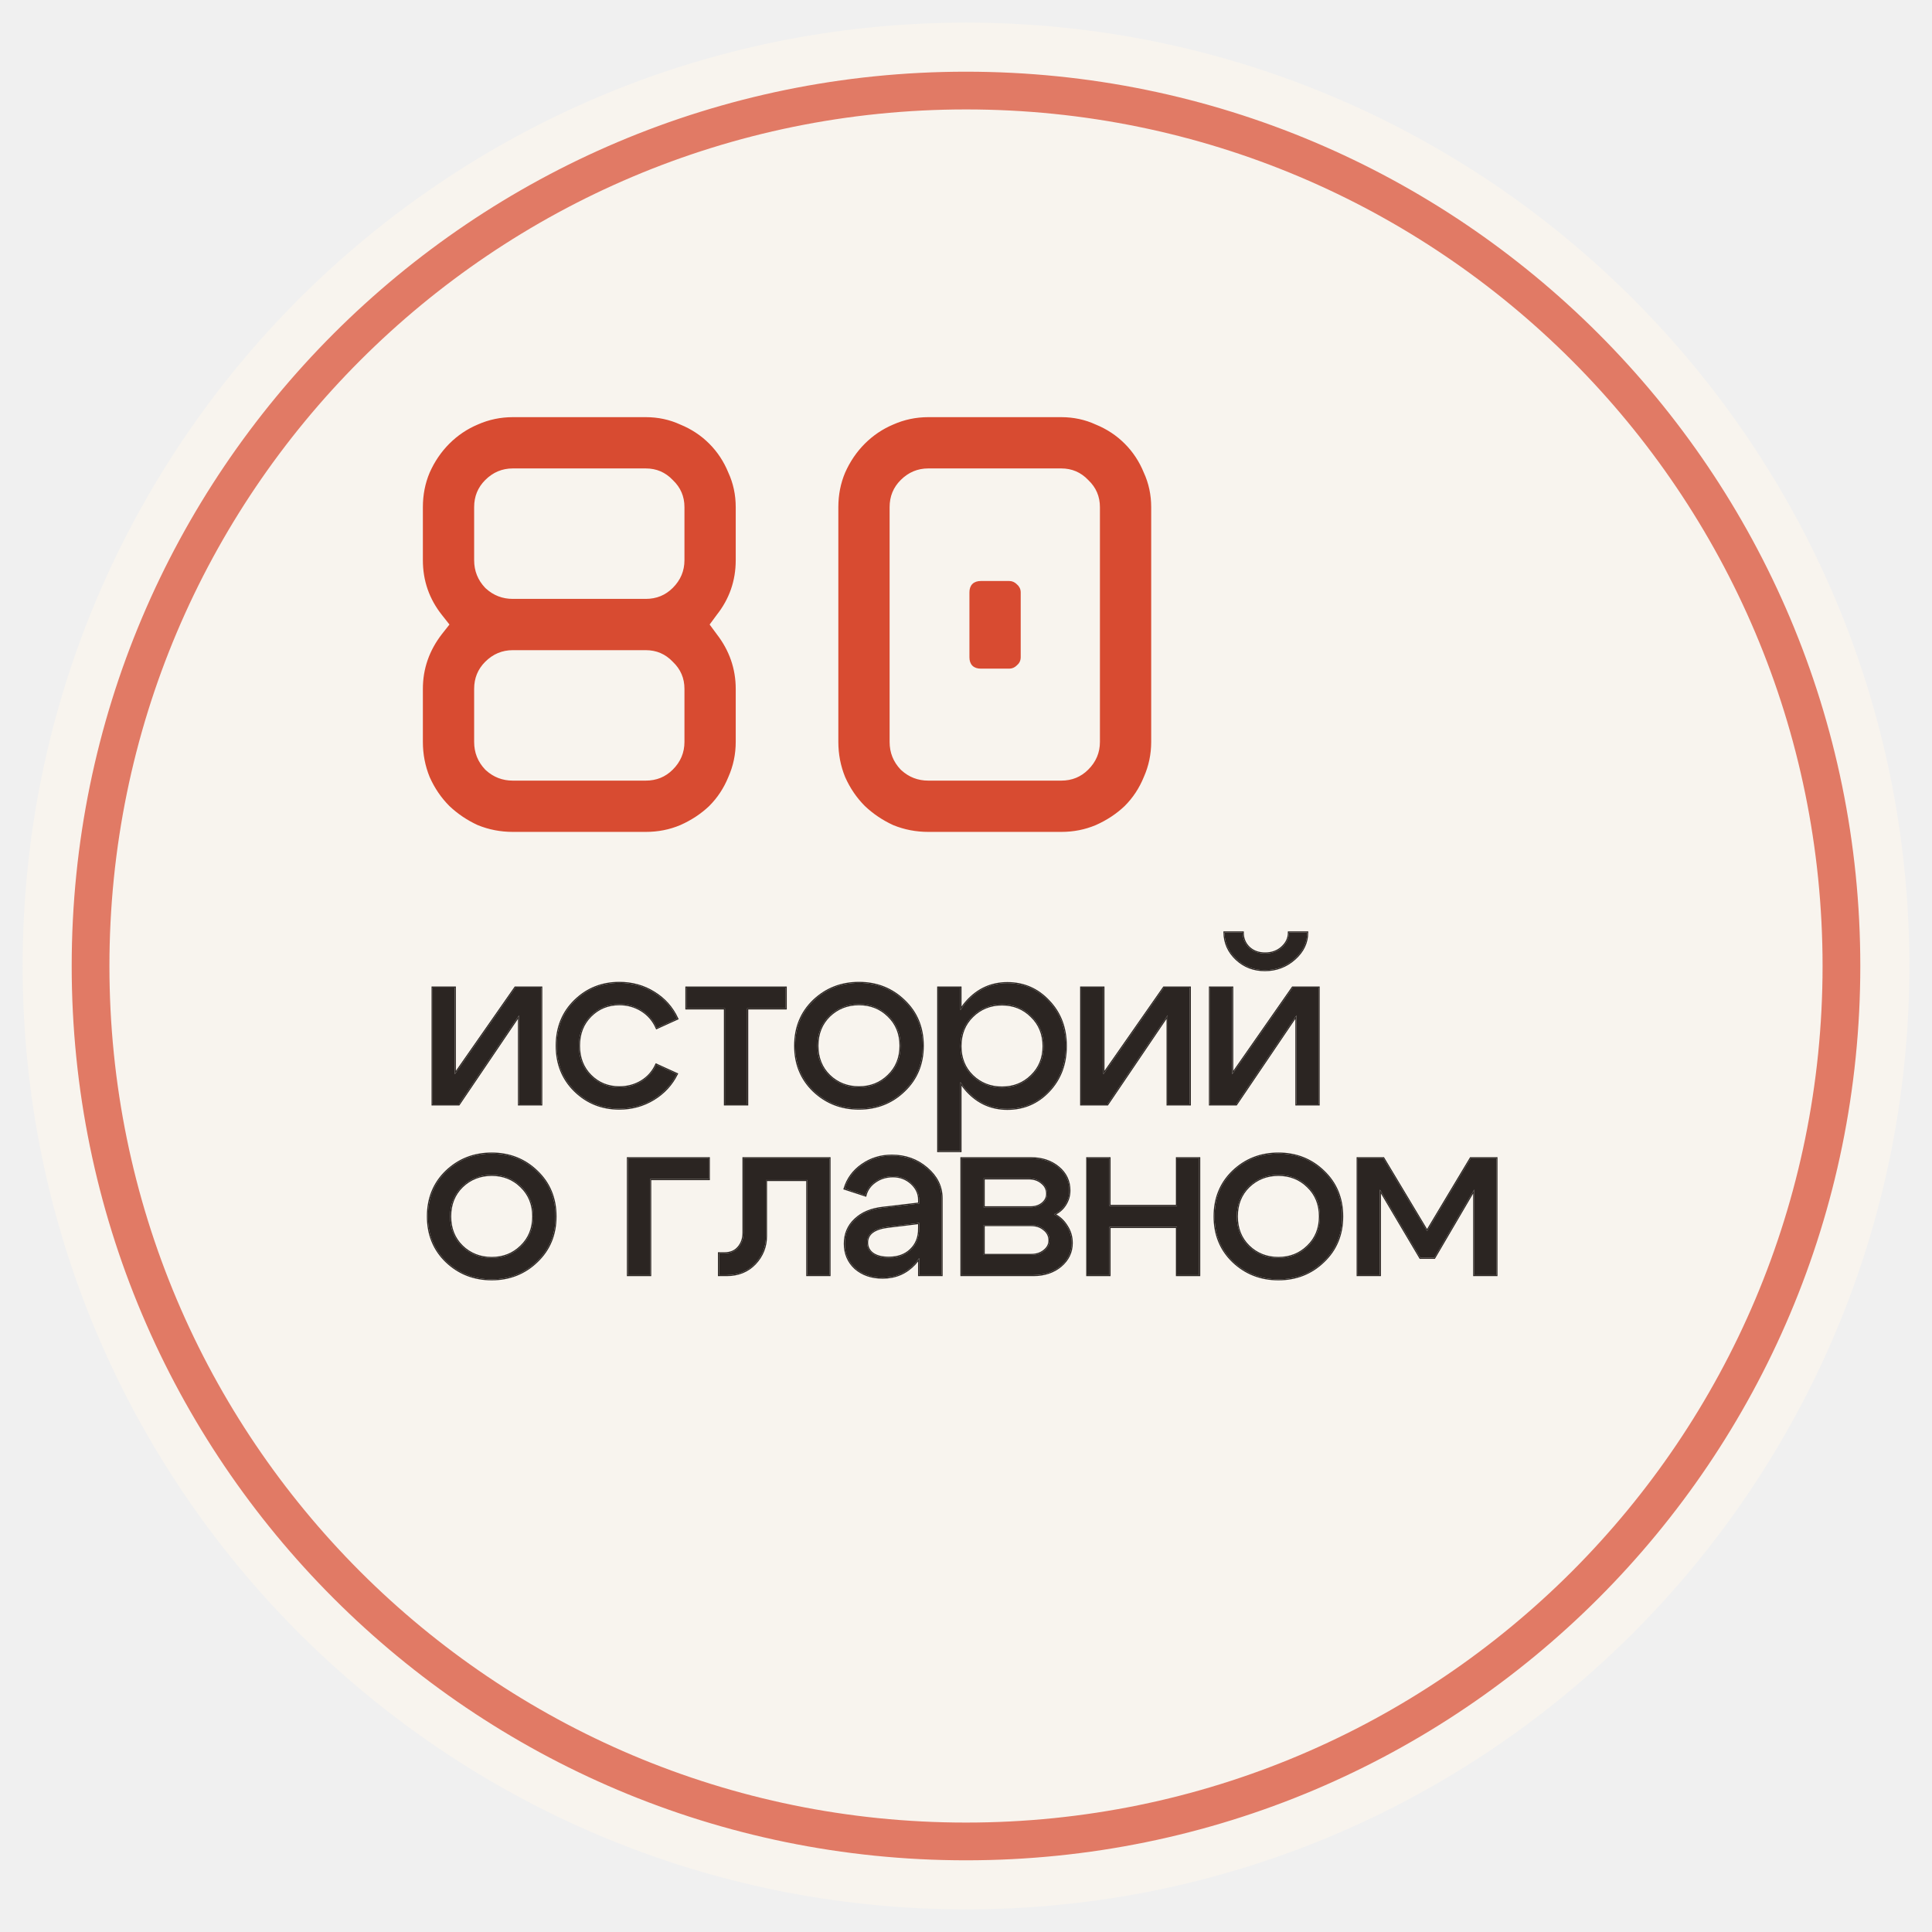
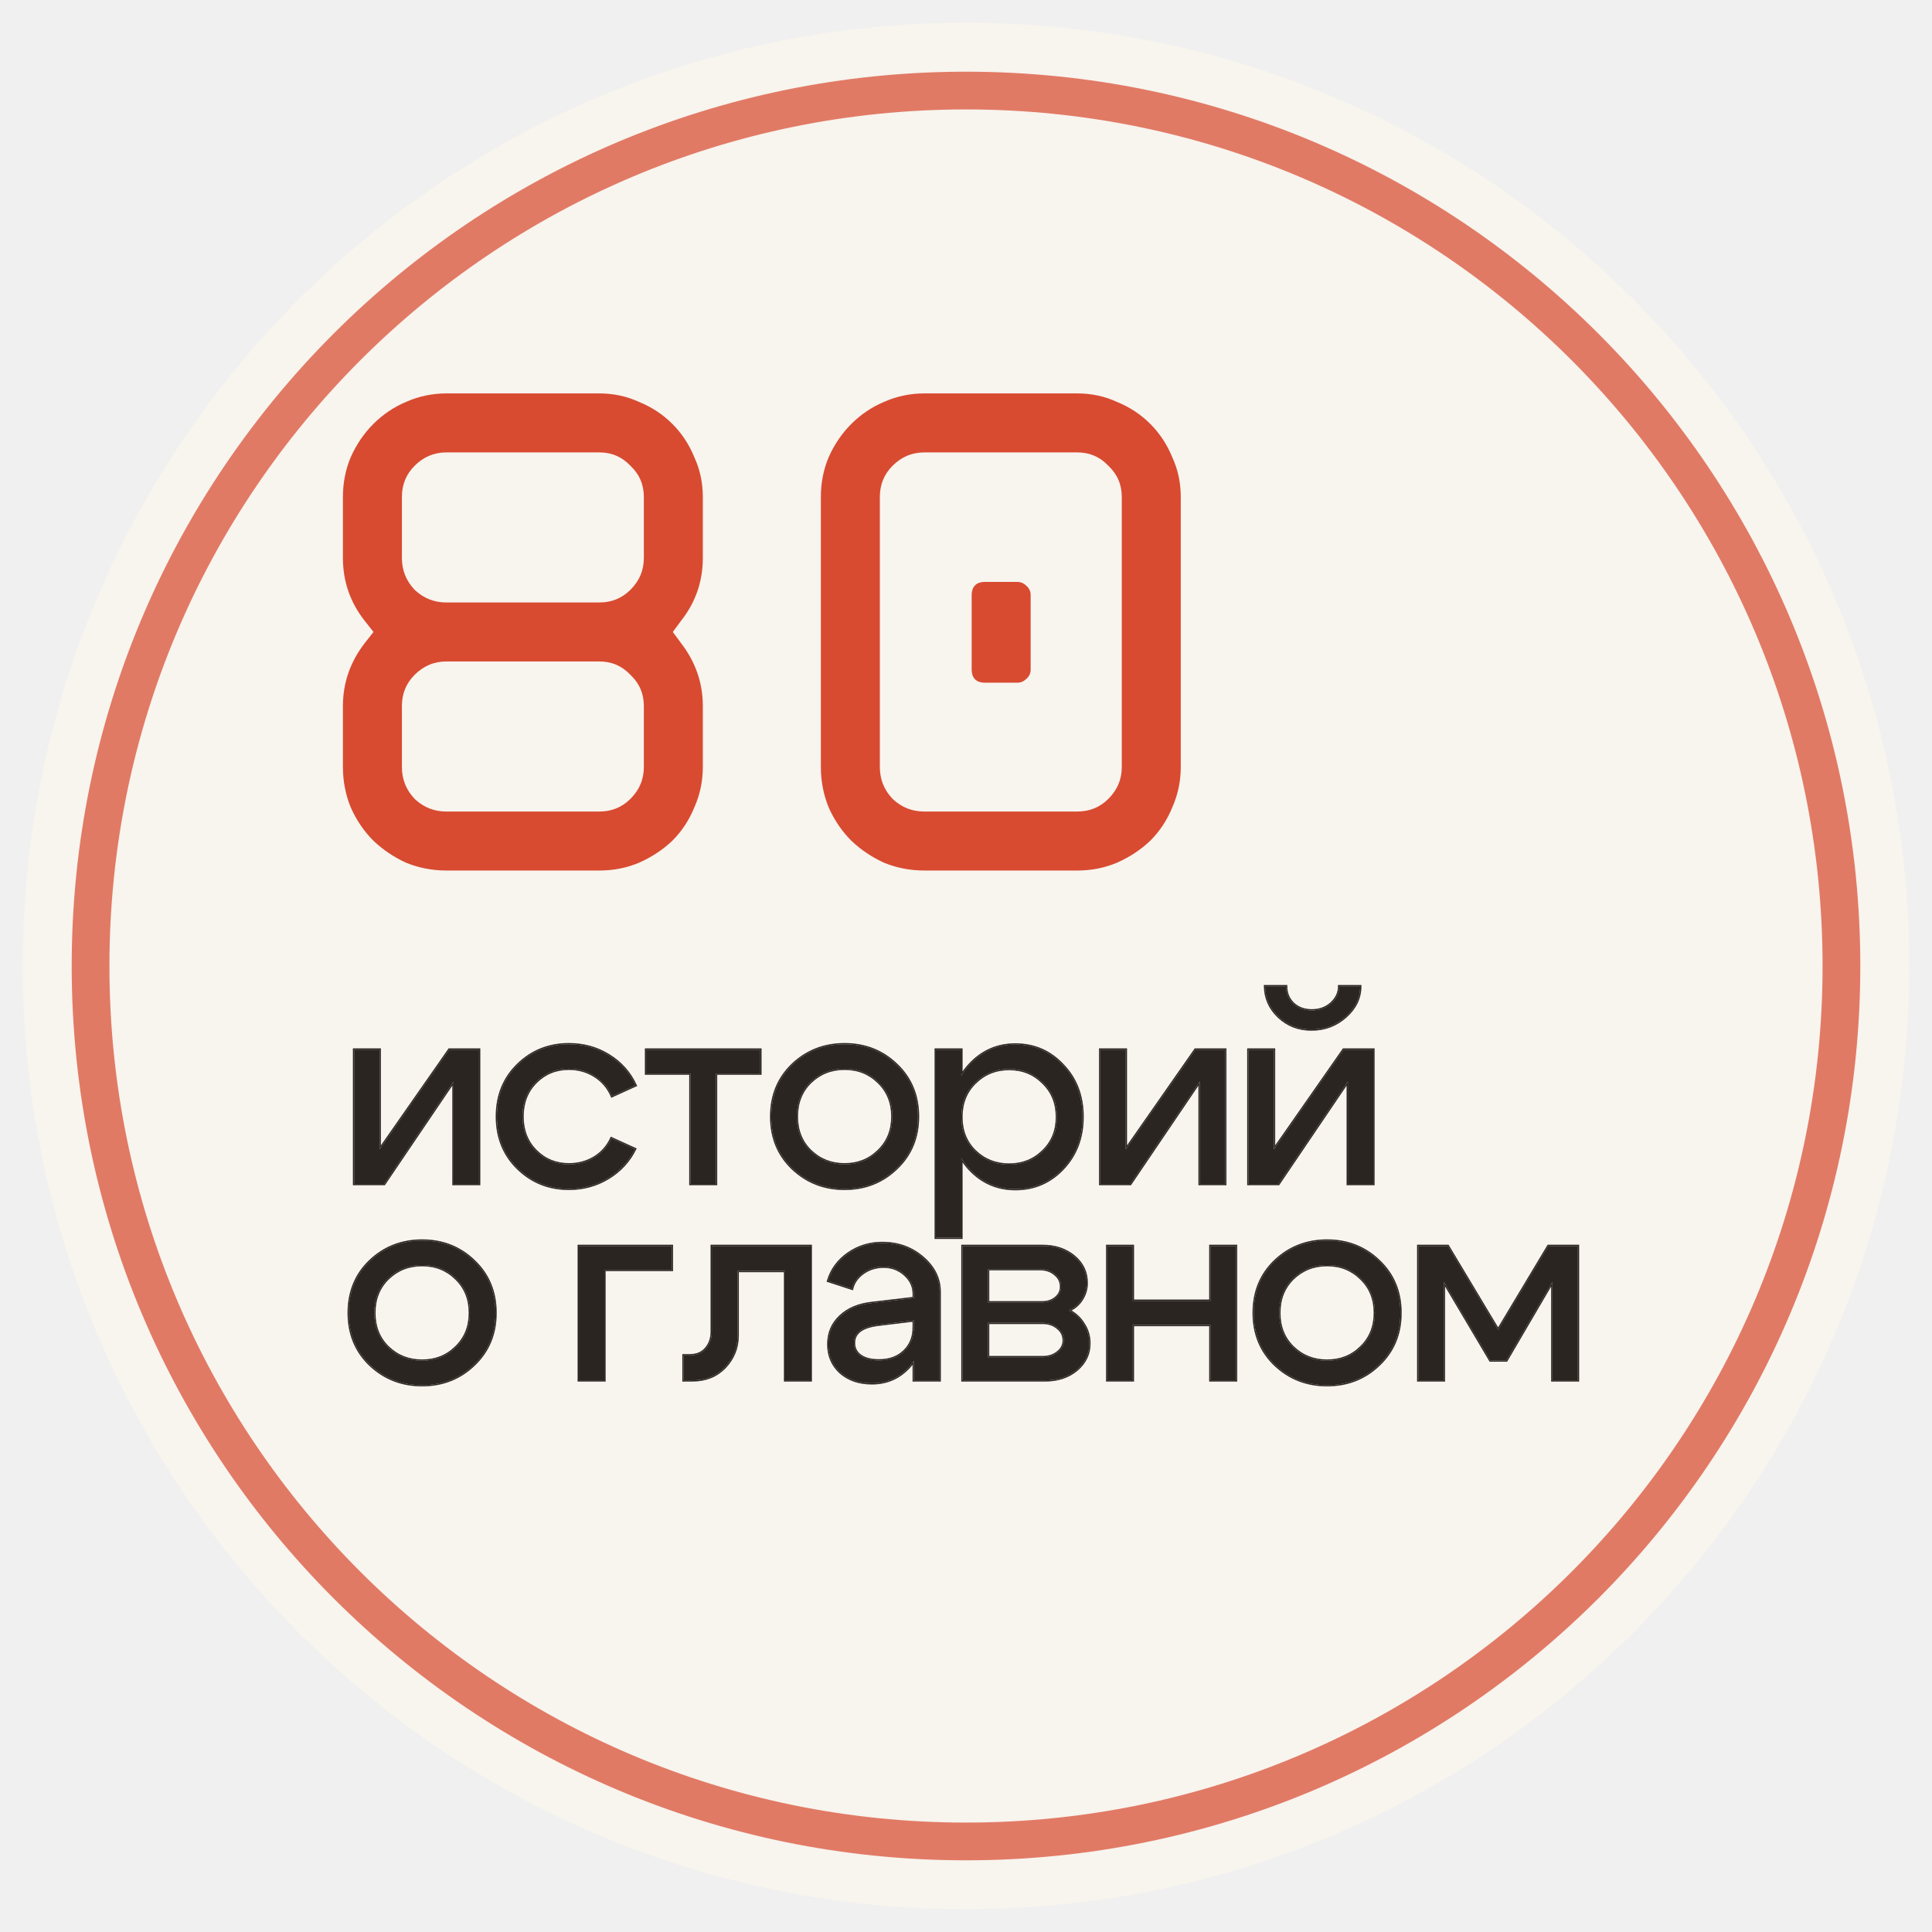
<svg xmlns="http://www.w3.org/2000/svg" width="512" height="512" viewBox="0 0 512 512" fill="none" role="img" aria-label="Фестиваль 80 историй о главном">
  <circle cx="256" cy="256" r="250" fill="#F8F4EE" />
  <circle cx="256" cy="256" r="232" fill="none" stroke="#D84B31" stroke-width="10" opacity="0.72" />
-   <svg x="85" y="80" width="342" height="296" viewBox="0 0 431 373" overflow="visible">
+   <svg x="78" y="94" width="356" height="288" viewBox="20 30 390 310" overflow="visible">
    <mask id="path-1-outside-1_168_199" maskUnits="userSpaceOnUse" x="34.805" y="209.592" width="359" height="118" fill="black">
      <rect fill="white" x="34.805" y="209.592" width="359" height="118" />
      <path d="M73.635 268H66.225V238.282L46.101 268H37.365V229H44.775V257.938L64.977 229H73.635V268Z" />
      <path d="M90.132 238.438C87.532 241.038 86.232 244.366 86.232 248.422C86.232 252.478 87.532 255.806 90.132 258.406C92.732 261.006 95.93 262.306 99.726 262.306C102.43 262.306 104.874 261.656 107.058 260.356C109.294 259.004 110.958 257.132 112.05 254.74L118.914 257.86C117.146 261.396 114.546 264.204 111.114 266.284C107.682 268.364 103.886 269.404 99.726 269.404C93.902 269.404 88.962 267.428 84.906 263.476C80.85 259.524 78.822 254.506 78.822 248.422C78.822 242.338 80.85 237.32 84.906 233.368C88.962 229.416 93.902 227.44 99.726 227.44C103.99 227.44 107.838 228.506 111.27 230.638C114.754 232.77 117.354 235.682 119.07 239.374L112.206 242.494C111.114 239.998 109.45 238.048 107.214 236.644C104.978 235.24 102.482 234.538 99.726 234.538C95.93 234.538 92.732 235.838 90.132 238.438Z" />
      <path d="M155.284 229V235.942H142.414V268H135.004V235.942H122.134V229H155.284Z" />
      <path d="M169.847 238.438C167.195 241.038 165.869 244.366 165.869 248.422C165.869 252.478 167.195 255.806 169.847 258.406C172.551 261.006 175.853 262.306 179.753 262.306C183.653 262.306 186.929 261.006 189.581 258.406C192.285 255.806 193.637 252.478 193.637 248.422C193.637 244.366 192.285 241.038 189.581 238.438C186.929 235.838 183.653 234.538 179.753 234.538C175.853 234.538 172.551 235.838 169.847 238.438ZM164.621 263.476C160.513 259.524 158.459 254.506 158.459 248.422C158.459 242.338 160.513 237.32 164.621 233.368C168.781 229.416 173.825 227.44 179.753 227.44C185.681 227.44 190.699 229.416 194.807 233.368C198.967 237.32 201.047 242.338 201.047 248.422C201.047 254.506 198.967 259.524 194.807 263.476C190.699 267.428 185.681 269.404 179.753 269.404C173.825 269.404 168.781 267.428 164.621 263.476Z" />
      <path d="M206.236 229H213.646V283.6H206.236V229ZM217.624 238.594C214.972 241.194 213.646 244.522 213.646 248.578C213.646 252.582 214.972 255.884 217.624 258.484C220.328 261.084 223.63 262.384 227.53 262.384C231.43 262.384 234.706 261.084 237.358 258.484C240.062 255.884 241.414 252.582 241.414 248.578C241.414 244.522 240.062 241.194 237.358 238.594C234.706 235.942 231.43 234.616 227.53 234.616C223.63 234.616 220.328 235.942 217.624 238.594ZM215.908 263.554C212.32 259.602 210.526 254.61 210.526 248.578C210.526 242.494 212.32 237.476 215.908 233.524C219.548 229.52 224.02 227.518 229.324 227.518C234.784 227.518 239.386 229.52 243.13 233.524C246.926 237.476 248.824 242.468 248.824 248.5C248.824 254.532 246.926 259.55 243.13 263.554C239.386 267.506 234.784 269.482 229.324 269.482C224.02 269.482 219.548 267.506 215.908 263.554Z" />
      <path d="M290.246 268H282.836V238.282L262.712 268H253.976V229H261.386V257.938L281.588 229H290.246V268Z" />
      <path d="M315.324 223.15C311.58 223.15 308.408 221.928 305.808 219.484C303.208 217.04 301.882 214.076 301.83 210.592H307.914C307.914 212.62 308.616 214.31 310.02 215.662C311.424 216.962 313.218 217.612 315.402 217.612C317.638 217.612 319.51 216.936 321.018 215.584C322.578 214.18 323.358 212.516 323.358 210.592H329.442C329.442 213.972 328.038 216.91 325.23 219.406C322.422 221.902 319.12 223.15 315.324 223.15ZM333.264 268H325.854V238.282L305.73 268H296.994V229H304.404V257.938L324.606 229H333.264V268Z" />
      <path d="M47.193 295.438C44.541 298.038 43.215 301.366 43.215 305.422C43.215 309.478 44.541 312.806 47.193 315.406C49.897 318.006 53.199 319.306 57.099 319.306C60.999 319.306 64.275 318.006 66.927 315.406C69.631 312.806 70.983 309.478 70.983 305.422C70.983 301.366 69.631 298.038 66.927 295.438C64.275 292.838 60.999 291.538 57.099 291.538C53.199 291.538 49.897 292.838 47.193 295.438ZM41.967 320.476C37.859 316.524 35.805 311.506 35.805 305.422C35.805 299.338 37.859 294.32 41.967 290.368C46.127 286.416 51.171 284.44 57.099 284.44C63.027 284.44 68.045 286.416 72.153 290.368C76.313 294.32 78.393 299.338 78.393 305.422C78.393 311.506 76.313 316.524 72.153 320.476C68.045 324.428 63.027 326.404 57.099 326.404C51.171 326.404 46.127 324.428 41.967 320.476Z" />
      <path d="M102.605 325V286H129.593V292.942H110.015V325H102.605Z" />
      <path d="M134.806 317.746C136.834 317.746 138.394 317.096 139.486 315.796C140.63 314.496 141.202 312.858 141.202 310.882V286H169.906V325H162.496V293.254H148.69V311.974C148.69 315.51 147.468 318.578 145.024 321.178C142.58 323.726 139.434 325 135.586 325H133.012V317.746H134.806Z" />
      <path d="M199.849 307.606L189.553 308.854C184.821 309.426 182.455 311.194 182.455 314.158C182.455 315.718 183.105 316.966 184.405 317.902C185.705 318.786 187.473 319.228 189.709 319.228C192.777 319.228 195.221 318.344 197.041 316.576C198.913 314.808 199.849 312.468 199.849 309.556H202.657C202.657 314.236 201.227 318.136 198.367 321.256C195.507 324.324 191.945 325.858 187.681 325.858C183.989 325.858 180.947 324.818 178.555 322.738C176.215 320.606 175.045 317.876 175.045 314.548C175.045 311.272 176.189 308.568 178.477 306.436C180.765 304.252 183.885 302.952 187.837 302.536L199.849 301.132V299.884C199.849 297.752 198.991 295.906 197.275 294.346C195.559 292.786 193.505 292.006 191.113 292.006C188.877 292.006 186.901 292.604 185.185 293.8C183.469 294.996 182.377 296.53 181.909 298.402L174.967 296.14C175.955 292.864 177.905 290.212 180.817 288.184C183.729 286.156 187.031 285.142 190.723 285.142C195.247 285.142 199.147 286.546 202.423 289.354C205.699 292.162 207.337 295.49 207.337 299.338V325H199.849V307.606Z" />
      <path d="M236.45 292.708H221.396V302.38H237.074C238.634 302.38 239.934 301.964 240.974 301.132C242.066 300.248 242.612 299.156 242.612 297.856C242.612 296.348 242.014 295.126 240.818 294.19C239.674 293.202 238.218 292.708 236.45 292.708ZM237.23 308.308H221.396V318.292H237.23C238.998 318.292 240.454 317.824 241.598 316.888C242.794 315.952 243.392 314.808 243.392 313.456C243.392 311.948 242.794 310.726 241.598 309.79C240.454 308.802 238.998 308.308 237.23 308.308ZM238.01 325H213.986V286H237.23C240.87 286 243.912 287.014 246.356 289.042C248.8 291.07 250.022 293.644 250.022 296.764C250.022 298.48 249.554 300.066 248.618 301.522C247.734 302.926 246.486 303.992 244.874 304.72C246.694 305.656 248.124 306.982 249.164 308.698C250.256 310.362 250.802 312.234 250.802 314.314C250.802 317.33 249.58 319.878 247.136 321.958C244.692 323.986 241.65 325 238.01 325Z" />
      <path d="M256.013 325V286H263.423V301.912H285.965V286H293.375V325H285.965V308.932H263.423V325H256.013Z" />
      <path d="M309.925 295.438C307.273 298.038 305.947 301.366 305.947 305.422C305.947 309.478 307.273 312.806 309.925 315.406C312.629 318.006 315.931 319.306 319.831 319.306C323.731 319.306 327.007 318.006 329.659 315.406C332.363 312.806 333.715 309.478 333.715 305.422C333.715 301.366 332.363 298.038 329.659 295.438C327.007 292.838 323.731 291.538 319.831 291.538C315.931 291.538 312.629 292.838 309.925 295.438ZM304.699 320.476C300.591 316.524 298.537 311.506 298.537 305.422C298.537 299.338 300.591 294.32 304.699 290.368C308.859 286.416 313.903 284.44 319.831 284.44C325.759 284.44 330.777 286.416 334.885 290.368C339.045 294.32 341.125 299.338 341.125 305.422C341.125 311.506 339.045 316.524 334.885 320.476C330.777 324.428 325.759 326.404 319.831 326.404C313.903 326.404 308.859 324.428 304.699 320.476Z" />
      <path d="M346.314 325V286H354.894L369.48 310.336L384.066 286H392.646V325H385.236V296.452L371.898 319.228H367.218L353.724 296.452V325H346.314Z" />
    </mask>
    <path d="M73.635 268H66.225V238.282L46.101 268H37.365V229H44.775V257.938L64.977 229H73.635V268Z" fill="#2B2522" />
    <path d="M90.132 238.438C87.532 241.038 86.232 244.366 86.232 248.422C86.232 252.478 87.532 255.806 90.132 258.406C92.732 261.006 95.93 262.306 99.726 262.306C102.43 262.306 104.874 261.656 107.058 260.356C109.294 259.004 110.958 257.132 112.05 254.74L118.914 257.86C117.146 261.396 114.546 264.204 111.114 266.284C107.682 268.364 103.886 269.404 99.726 269.404C93.902 269.404 88.962 267.428 84.906 263.476C80.85 259.524 78.822 254.506 78.822 248.422C78.822 242.338 80.85 237.32 84.906 233.368C88.962 229.416 93.902 227.44 99.726 227.44C103.99 227.44 107.838 228.506 111.27 230.638C114.754 232.77 117.354 235.682 119.07 239.374L112.206 242.494C111.114 239.998 109.45 238.048 107.214 236.644C104.978 235.24 102.482 234.538 99.726 234.538C95.93 234.538 92.732 235.838 90.132 238.438Z" fill="#2B2522" />
    <path d="M155.284 229V235.942H142.414V268H135.004V235.942H122.134V229H155.284Z" fill="#2B2522" />
    <path d="M169.847 238.438C167.195 241.038 165.869 244.366 165.869 248.422C165.869 252.478 167.195 255.806 169.847 258.406C172.551 261.006 175.853 262.306 179.753 262.306C183.653 262.306 186.929 261.006 189.581 258.406C192.285 255.806 193.637 252.478 193.637 248.422C193.637 244.366 192.285 241.038 189.581 238.438C186.929 235.838 183.653 234.538 179.753 234.538C175.853 234.538 172.551 235.838 169.847 238.438ZM164.621 263.476C160.513 259.524 158.459 254.506 158.459 248.422C158.459 242.338 160.513 237.32 164.621 233.368C168.781 229.416 173.825 227.44 179.753 227.44C185.681 227.44 190.699 229.416 194.807 233.368C198.967 237.32 201.047 242.338 201.047 248.422C201.047 254.506 198.967 259.524 194.807 263.476C190.699 267.428 185.681 269.404 179.753 269.404C173.825 269.404 168.781 267.428 164.621 263.476Z" fill="#2B2522" />
    <path d="M206.236 229H213.646V283.6H206.236V229ZM217.624 238.594C214.972 241.194 213.646 244.522 213.646 248.578C213.646 252.582 214.972 255.884 217.624 258.484C220.328 261.084 223.63 262.384 227.53 262.384C231.43 262.384 234.706 261.084 237.358 258.484C240.062 255.884 241.414 252.582 241.414 248.578C241.414 244.522 240.062 241.194 237.358 238.594C234.706 235.942 231.43 234.616 227.53 234.616C223.63 234.616 220.328 235.942 217.624 238.594ZM215.908 263.554C212.32 259.602 210.526 254.61 210.526 248.578C210.526 242.494 212.32 237.476 215.908 233.524C219.548 229.52 224.02 227.518 229.324 227.518C234.784 227.518 239.386 229.52 243.13 233.524C246.926 237.476 248.824 242.468 248.824 248.5C248.824 254.532 246.926 259.55 243.13 263.554C239.386 267.506 234.784 269.482 229.324 269.482C224.02 269.482 219.548 267.506 215.908 263.554Z" fill="#2B2522" />
    <path d="M290.246 268H282.836V238.282L262.712 268H253.976V229H261.386V257.938L281.588 229H290.246V268Z" fill="#2B2522" />
    <path d="M315.324 223.15C311.58 223.15 308.408 221.928 305.808 219.484C303.208 217.04 301.882 214.076 301.83 210.592H307.914C307.914 212.62 308.616 214.31 310.02 215.662C311.424 216.962 313.218 217.612 315.402 217.612C317.638 217.612 319.51 216.936 321.018 215.584C322.578 214.18 323.358 212.516 323.358 210.592H329.442C329.442 213.972 328.038 216.91 325.23 219.406C322.422 221.902 319.12 223.15 315.324 223.15ZM333.264 268H325.854V238.282L305.73 268H296.994V229H304.404V257.938L324.606 229H333.264V268Z" fill="#2B2522" />
    <path d="M47.193 295.438C44.541 298.038 43.215 301.366 43.215 305.422C43.215 309.478 44.541 312.806 47.193 315.406C49.897 318.006 53.199 319.306 57.099 319.306C60.999 319.306 64.275 318.006 66.927 315.406C69.631 312.806 70.983 309.478 70.983 305.422C70.983 301.366 69.631 298.038 66.927 295.438C64.275 292.838 60.999 291.538 57.099 291.538C53.199 291.538 49.897 292.838 47.193 295.438ZM41.967 320.476C37.859 316.524 35.805 311.506 35.805 305.422C35.805 299.338 37.859 294.32 41.967 290.368C46.127 286.416 51.171 284.44 57.099 284.44C63.027 284.44 68.045 286.416 72.153 290.368C76.313 294.32 78.393 299.338 78.393 305.422C78.393 311.506 76.313 316.524 72.153 320.476C68.045 324.428 63.027 326.404 57.099 326.404C51.171 326.404 46.127 324.428 41.967 320.476Z" fill="#2B2522" />
    <path d="M102.605 325V286H129.593V292.942H110.015V325H102.605Z" fill="#2B2522" />
    <path d="M134.806 317.746C136.834 317.746 138.394 317.096 139.486 315.796C140.63 314.496 141.202 312.858 141.202 310.882V286H169.906V325H162.496V293.254H148.69V311.974C148.69 315.51 147.468 318.578 145.024 321.178C142.58 323.726 139.434 325 135.586 325H133.012V317.746H134.806Z" fill="#2B2522" />
    <path d="M199.849 307.606L189.553 308.854C184.821 309.426 182.455 311.194 182.455 314.158C182.455 315.718 183.105 316.966 184.405 317.902C185.705 318.786 187.473 319.228 189.709 319.228C192.777 319.228 195.221 318.344 197.041 316.576C198.913 314.808 199.849 312.468 199.849 309.556H202.657C202.657 314.236 201.227 318.136 198.367 321.256C195.507 324.324 191.945 325.858 187.681 325.858C183.989 325.858 180.947 324.818 178.555 322.738C176.215 320.606 175.045 317.876 175.045 314.548C175.045 311.272 176.189 308.568 178.477 306.436C180.765 304.252 183.885 302.952 187.837 302.536L199.849 301.132V299.884C199.849 297.752 198.991 295.906 197.275 294.346C195.559 292.786 193.505 292.006 191.113 292.006C188.877 292.006 186.901 292.604 185.185 293.8C183.469 294.996 182.377 296.53 181.909 298.402L174.967 296.14C175.955 292.864 177.905 290.212 180.817 288.184C183.729 286.156 187.031 285.142 190.723 285.142C195.247 285.142 199.147 286.546 202.423 289.354C205.699 292.162 207.337 295.49 207.337 299.338V325H199.849V307.606Z" fill="#2B2522" />
    <path d="M236.45 292.708H221.396V302.38H237.074C238.634 302.38 239.934 301.964 240.974 301.132C242.066 300.248 242.612 299.156 242.612 297.856C242.612 296.348 242.014 295.126 240.818 294.19C239.674 293.202 238.218 292.708 236.45 292.708ZM237.23 308.308H221.396V318.292H237.23C238.998 318.292 240.454 317.824 241.598 316.888C242.794 315.952 243.392 314.808 243.392 313.456C243.392 311.948 242.794 310.726 241.598 309.79C240.454 308.802 238.998 308.308 237.23 308.308ZM238.01 325H213.986V286H237.23C240.87 286 243.912 287.014 246.356 289.042C248.8 291.07 250.022 293.644 250.022 296.764C250.022 298.48 249.554 300.066 248.618 301.522C247.734 302.926 246.486 303.992 244.874 304.72C246.694 305.656 248.124 306.982 249.164 308.698C250.256 310.362 250.802 312.234 250.802 314.314C250.802 317.33 249.58 319.878 247.136 321.958C244.692 323.986 241.65 325 238.01 325Z" fill="#2B2522" />
    <path d="M256.013 325V286H263.423V301.912H285.965V286H293.375V325H285.965V308.932H263.423V325H256.013Z" fill="#2B2522" />
    <path d="M309.925 295.438C307.273 298.038 305.947 301.366 305.947 305.422C305.947 309.478 307.273 312.806 309.925 315.406C312.629 318.006 315.931 319.306 319.831 319.306C323.731 319.306 327.007 318.006 329.659 315.406C332.363 312.806 333.715 309.478 333.715 305.422C333.715 301.366 332.363 298.038 329.659 295.438C327.007 292.838 323.731 291.538 319.831 291.538C315.931 291.538 312.629 292.838 309.925 295.438ZM304.699 320.476C300.591 316.524 298.537 311.506 298.537 305.422C298.537 299.338 300.591 294.32 304.699 290.368C308.859 286.416 313.903 284.44 319.831 284.44C325.759 284.44 330.777 286.416 334.885 290.368C339.045 294.32 341.125 299.338 341.125 305.422C341.125 311.506 339.045 316.524 334.885 320.476C330.777 324.428 325.759 326.404 319.831 326.404C313.903 326.404 308.859 324.428 304.699 320.476Z" fill="#2B2522" />
    <path d="M346.314 325V286H354.894L369.48 310.336L384.066 286H392.646V325H385.236V296.452L371.898 319.228H367.218L353.724 296.452V325H346.314Z" fill="#2B2522" />
    <path d="M73.635 268H66.225V238.282L46.101 268H37.365V229H44.775V257.938L64.977 229H73.635V268Z" stroke="#2B2522" stroke-width="0.72" mask="url(#path-1-outside-1_168_199)" />
    <path d="M90.132 238.438C87.532 241.038 86.232 244.366 86.232 248.422C86.232 252.478 87.532 255.806 90.132 258.406C92.732 261.006 95.93 262.306 99.726 262.306C102.43 262.306 104.874 261.656 107.058 260.356C109.294 259.004 110.958 257.132 112.05 254.74L118.914 257.86C117.146 261.396 114.546 264.204 111.114 266.284C107.682 268.364 103.886 269.404 99.726 269.404C93.902 269.404 88.962 267.428 84.906 263.476C80.85 259.524 78.822 254.506 78.822 248.422C78.822 242.338 80.85 237.32 84.906 233.368C88.962 229.416 93.902 227.44 99.726 227.44C103.99 227.44 107.838 228.506 111.27 230.638C114.754 232.77 117.354 235.682 119.07 239.374L112.206 242.494C111.114 239.998 109.45 238.048 107.214 236.644C104.978 235.24 102.482 234.538 99.726 234.538C95.93 234.538 92.732 235.838 90.132 238.438Z" stroke="#2B2522" stroke-width="0.72" mask="url(#path-1-outside-1_168_199)" />
    <path d="M155.284 229V235.942H142.414V268H135.004V235.942H122.134V229H155.284Z" stroke="#2B2522" stroke-width="0.72" mask="url(#path-1-outside-1_168_199)" />
    <path d="M169.847 238.438C167.195 241.038 165.869 244.366 165.869 248.422C165.869 252.478 167.195 255.806 169.847 258.406C172.551 261.006 175.853 262.306 179.753 262.306C183.653 262.306 186.929 261.006 189.581 258.406C192.285 255.806 193.637 252.478 193.637 248.422C193.637 244.366 192.285 241.038 189.581 238.438C186.929 235.838 183.653 234.538 179.753 234.538C175.853 234.538 172.551 235.838 169.847 238.438ZM164.621 263.476C160.513 259.524 158.459 254.506 158.459 248.422C158.459 242.338 160.513 237.32 164.621 233.368C168.781 229.416 173.825 227.44 179.753 227.44C185.681 227.44 190.699 229.416 194.807 233.368C198.967 237.32 201.047 242.338 201.047 248.422C201.047 254.506 198.967 259.524 194.807 263.476C190.699 267.428 185.681 269.404 179.753 269.404C173.825 269.404 168.781 267.428 164.621 263.476Z" stroke="#2B2522" stroke-width="0.72" mask="url(#path-1-outside-1_168_199)" />
    <path d="M206.236 229H213.646V283.6H206.236V229ZM217.624 238.594C214.972 241.194 213.646 244.522 213.646 248.578C213.646 252.582 214.972 255.884 217.624 258.484C220.328 261.084 223.63 262.384 227.53 262.384C231.43 262.384 234.706 261.084 237.358 258.484C240.062 255.884 241.414 252.582 241.414 248.578C241.414 244.522 240.062 241.194 237.358 238.594C234.706 235.942 231.43 234.616 227.53 234.616C223.63 234.616 220.328 235.942 217.624 238.594ZM215.908 263.554C212.32 259.602 210.526 254.61 210.526 248.578C210.526 242.494 212.32 237.476 215.908 233.524C219.548 229.52 224.02 227.518 229.324 227.518C234.784 227.518 239.386 229.52 243.13 233.524C246.926 237.476 248.824 242.468 248.824 248.5C248.824 254.532 246.926 259.55 243.13 263.554C239.386 267.506 234.784 269.482 229.324 269.482C224.02 269.482 219.548 267.506 215.908 263.554Z" stroke="#2B2522" stroke-width="0.72" mask="url(#path-1-outside-1_168_199)" />
    <path d="M290.246 268H282.836V238.282L262.712 268H253.976V229H261.386V257.938L281.588 229H290.246V268Z" stroke="#2B2522" stroke-width="0.72" mask="url(#path-1-outside-1_168_199)" />
    <path d="M315.324 223.15C311.58 223.15 308.408 221.928 305.808 219.484C303.208 217.04 301.882 214.076 301.83 210.592H307.914C307.914 212.62 308.616 214.31 310.02 215.662C311.424 216.962 313.218 217.612 315.402 217.612C317.638 217.612 319.51 216.936 321.018 215.584C322.578 214.18 323.358 212.516 323.358 210.592H329.442C329.442 213.972 328.038 216.91 325.23 219.406C322.422 221.902 319.12 223.15 315.324 223.15ZM333.264 268H325.854V238.282L305.73 268H296.994V229H304.404V257.938L324.606 229H333.264V268Z" stroke="#2B2522" stroke-width="0.72" mask="url(#path-1-outside-1_168_199)" />
    <path d="M47.193 295.438C44.541 298.038 43.215 301.366 43.215 305.422C43.215 309.478 44.541 312.806 47.193 315.406C49.897 318.006 53.199 319.306 57.099 319.306C60.999 319.306 64.275 318.006 66.927 315.406C69.631 312.806 70.983 309.478 70.983 305.422C70.983 301.366 69.631 298.038 66.927 295.438C64.275 292.838 60.999 291.538 57.099 291.538C53.199 291.538 49.897 292.838 47.193 295.438ZM41.967 320.476C37.859 316.524 35.805 311.506 35.805 305.422C35.805 299.338 37.859 294.32 41.967 290.368C46.127 286.416 51.171 284.44 57.099 284.44C63.027 284.44 68.045 286.416 72.153 290.368C76.313 294.32 78.393 299.338 78.393 305.422C78.393 311.506 76.313 316.524 72.153 320.476C68.045 324.428 63.027 326.404 57.099 326.404C51.171 326.404 46.127 324.428 41.967 320.476Z" stroke="#2B2522" stroke-width="0.72" mask="url(#path-1-outside-1_168_199)" />
    <path d="M102.605 325V286H129.593V292.942H110.015V325H102.605Z" stroke="#2B2522" stroke-width="0.72" mask="url(#path-1-outside-1_168_199)" />
    <path d="M134.806 317.746C136.834 317.746 138.394 317.096 139.486 315.796C140.63 314.496 141.202 312.858 141.202 310.882V286H169.906V325H162.496V293.254H148.69V311.974C148.69 315.51 147.468 318.578 145.024 321.178C142.58 323.726 139.434 325 135.586 325H133.012V317.746H134.806Z" stroke="#2B2522" stroke-width="0.72" mask="url(#path-1-outside-1_168_199)" />
    <path d="M199.849 307.606L189.553 308.854C184.821 309.426 182.455 311.194 182.455 314.158C182.455 315.718 183.105 316.966 184.405 317.902C185.705 318.786 187.473 319.228 189.709 319.228C192.777 319.228 195.221 318.344 197.041 316.576C198.913 314.808 199.849 312.468 199.849 309.556H202.657C202.657 314.236 201.227 318.136 198.367 321.256C195.507 324.324 191.945 325.858 187.681 325.858C183.989 325.858 180.947 324.818 178.555 322.738C176.215 320.606 175.045 317.876 175.045 314.548C175.045 311.272 176.189 308.568 178.477 306.436C180.765 304.252 183.885 302.952 187.837 302.536L199.849 301.132V299.884C199.849 297.752 198.991 295.906 197.275 294.346C195.559 292.786 193.505 292.006 191.113 292.006C188.877 292.006 186.901 292.604 185.185 293.8C183.469 294.996 182.377 296.53 181.909 298.402L174.967 296.14C175.955 292.864 177.905 290.212 180.817 288.184C183.729 286.156 187.031 285.142 190.723 285.142C195.247 285.142 199.147 286.546 202.423 289.354C205.699 292.162 207.337 295.49 207.337 299.338V325H199.849V307.606Z" stroke="#2B2522" stroke-width="0.72" mask="url(#path-1-outside-1_168_199)" />
    <path d="M236.45 292.708H221.396V302.38H237.074C238.634 302.38 239.934 301.964 240.974 301.132C242.066 300.248 242.612 299.156 242.612 297.856C242.612 296.348 242.014 295.126 240.818 294.19C239.674 293.202 238.218 292.708 236.45 292.708ZM237.23 308.308H221.396V318.292H237.23C238.998 318.292 240.454 317.824 241.598 316.888C242.794 315.952 243.392 314.808 243.392 313.456C243.392 311.948 242.794 310.726 241.598 309.79C240.454 308.802 238.998 308.308 237.23 308.308ZM238.01 325H213.986V286H237.23C240.87 286 243.912 287.014 246.356 289.042C248.8 291.07 250.022 293.644 250.022 296.764C250.022 298.48 249.554 300.066 248.618 301.522C247.734 302.926 246.486 303.992 244.874 304.72C246.694 305.656 248.124 306.982 249.164 308.698C250.256 310.362 250.802 312.234 250.802 314.314C250.802 317.33 249.58 319.878 247.136 321.958C244.692 323.986 241.65 325 238.01 325Z" stroke="#2B2522" stroke-width="0.72" mask="url(#path-1-outside-1_168_199)" />
    <path d="M256.013 325V286H263.423V301.912H285.965V286H293.375V325H285.965V308.932H263.423V325H256.013Z" stroke="#2B2522" stroke-width="0.72" mask="url(#path-1-outside-1_168_199)" />
    <path d="M309.925 295.438C307.273 298.038 305.947 301.366 305.947 305.422C305.947 309.478 307.273 312.806 309.925 315.406C312.629 318.006 315.931 319.306 319.831 319.306C323.731 319.306 327.007 318.006 329.659 315.406C332.363 312.806 333.715 309.478 333.715 305.422C333.715 301.366 332.363 298.038 329.659 295.438C327.007 292.838 323.731 291.538 319.831 291.538C315.931 291.538 312.629 292.838 309.925 295.438ZM304.699 320.476C300.591 316.524 298.537 311.506 298.537 305.422C298.537 299.338 300.591 294.32 304.699 290.368C308.859 286.416 313.903 284.44 319.831 284.44C325.759 284.44 330.777 286.416 334.885 290.368C339.045 294.32 341.125 299.338 341.125 305.422C341.125 311.506 339.045 316.524 334.885 320.476C330.777 324.428 325.759 326.404 319.831 326.404C313.903 326.404 308.859 324.428 304.699 320.476Z" stroke="#2B2522" stroke-width="0.72" mask="url(#path-1-outside-1_168_199)" />
    <path d="M346.314 325V286H354.894L369.48 310.336L384.066 286H392.646V325H385.236V296.452L371.898 319.228H367.218L353.724 296.452V325H346.314Z" stroke="#2B2522" stroke-width="0.72" mask="url(#path-1-outside-1_168_199)" />
    <path d="M108.54 38.986C112.586 38.986 116.371 39.795 119.887 41.417C123.523 42.9 126.692 44.991 129.391 47.69C132.087 50.386 134.177 53.554 135.66 57.187C137.284 60.705 138.095 64.491 138.095 68.54V86.251C138.095 92.991 136.003 98.999 131.827 104.258L131.828 104.259L129.26 107.743L131.828 111.228C136.001 116.616 138.095 122.624 138.095 129.235V146.946C138.095 150.995 137.284 154.845 135.663 158.492C134.18 162.128 132.089 165.298 129.391 167.996L129.382 168.005C126.684 170.568 123.518 172.655 119.888 174.269L119.879 174.271C116.364 175.758 112.583 176.5 108.54 176.5H64.163C60.12 176.5 56.275 175.759 52.632 174.274L52.621 174.271L52.611 174.266C49.114 172.652 46.017 170.565 43.322 168.005L43.312 167.996C40.614 165.297 38.458 162.128 36.842 158.492L36.838 158.485L36.835 158.478C35.351 154.834 34.609 150.989 34.609 146.946V129.235C34.609 122.62 36.705 116.609 40.883 111.218L40.886 111.215L43.626 107.743L40.886 104.272V104.271C36.703 99.009 34.609 92.996 34.609 86.251V68.54C34.609 64.498 35.351 60.716 36.838 57.201L36.842 57.193C38.458 53.558 40.614 50.388 43.312 47.69C46.009 44.993 49.112 42.901 52.617 41.417C56.264 39.796 60.114 38.986 64.163 38.986H108.54ZM247.296 38.986C251.342 38.986 255.126 39.795 258.643 41.417C262.278 42.9 265.448 44.991 268.146 47.69C270.843 50.386 272.933 53.554 274.416 57.187C276.04 60.705 276.851 64.491 276.851 68.54V146.946C276.851 150.995 276.04 154.845 274.419 158.492C272.936 162.128 270.845 165.298 268.146 167.996L268.138 168.005C265.44 170.568 262.274 172.655 258.644 174.269L258.635 174.271C255.12 175.758 251.339 176.5 247.296 176.5H202.919C198.876 176.5 195.031 175.759 191.388 174.274L191.377 174.271L191.367 174.266C187.87 172.652 184.773 170.565 182.078 168.005L182.068 167.996C179.37 165.297 177.213 162.128 175.598 158.492L175.594 158.485L175.591 158.478C174.107 154.834 173.365 150.989 173.365 146.946V68.54C173.365 64.498 174.107 60.716 175.594 57.201L175.598 57.193C177.213 53.558 179.37 50.388 182.068 47.69C184.765 44.993 187.868 42.901 191.373 41.417C195.02 39.796 198.87 38.986 202.919 38.986H247.296ZM64.163 115.806C60.452 115.806 57.262 117.143 54.567 119.838C52.01 122.395 50.733 125.517 50.733 129.235V146.946C50.733 150.657 52.005 153.845 54.559 156.534L54.812 156.771C57.452 159.177 60.56 160.376 64.163 160.376H108.54C112.258 160.376 115.381 159.1 117.938 156.543C120.632 153.848 121.971 150.657 121.971 146.946V129.235C121.971 125.525 120.633 122.406 117.946 119.847L117.938 119.838L117.93 119.829C115.371 117.142 112.251 115.806 108.54 115.806H64.163ZM202.919 55.11C199.208 55.11 196.018 56.448 193.323 59.143C190.766 61.7 189.489 64.822 189.489 68.54V146.946C189.489 150.657 190.761 153.845 193.314 156.534L193.568 156.771C196.207 159.177 199.316 160.376 202.919 160.376H247.296C251.014 160.376 254.136 159.1 256.693 156.543C259.388 153.848 260.727 150.657 260.727 146.946V68.54C260.726 64.83 259.389 61.71 256.702 59.151L256.693 59.143L256.686 59.134C254.127 56.447 251.006 55.11 247.296 55.11H202.919ZM229.983 93.711C230.788 93.711 231.5 94.036 232.106 94.634C232.866 95.25 233.269 96.046 233.27 96.997V118.688C233.269 119.64 232.866 120.437 232.105 121.053C231.499 121.65 230.788 121.975 229.983 121.975H220.432C219.426 121.975 218.579 121.723 217.988 121.132C217.397 120.541 217.146 119.694 217.146 118.688V96.997C217.146 95.992 217.397 95.146 217.988 94.555C218.579 93.963 219.426 93.711 220.432 93.711H229.983ZM64.163 55.11C60.452 55.11 57.262 56.448 54.567 59.143C52.011 61.7 50.733 64.822 50.733 68.54V86.251C50.733 89.962 52.005 93.15 54.559 95.839L54.812 96.076C57.452 98.483 60.561 99.682 64.163 99.682H108.54C112.258 99.682 115.381 98.404 117.938 95.848C120.632 93.153 121.971 89.962 121.971 86.251V68.54C121.971 64.83 120.633 61.71 117.946 59.151L117.938 59.143L117.93 59.134C115.371 56.447 112.251 55.11 108.54 55.11H64.163Z" fill="#D84B31" stroke="#D84B31" />
  </svg>
</svg>
